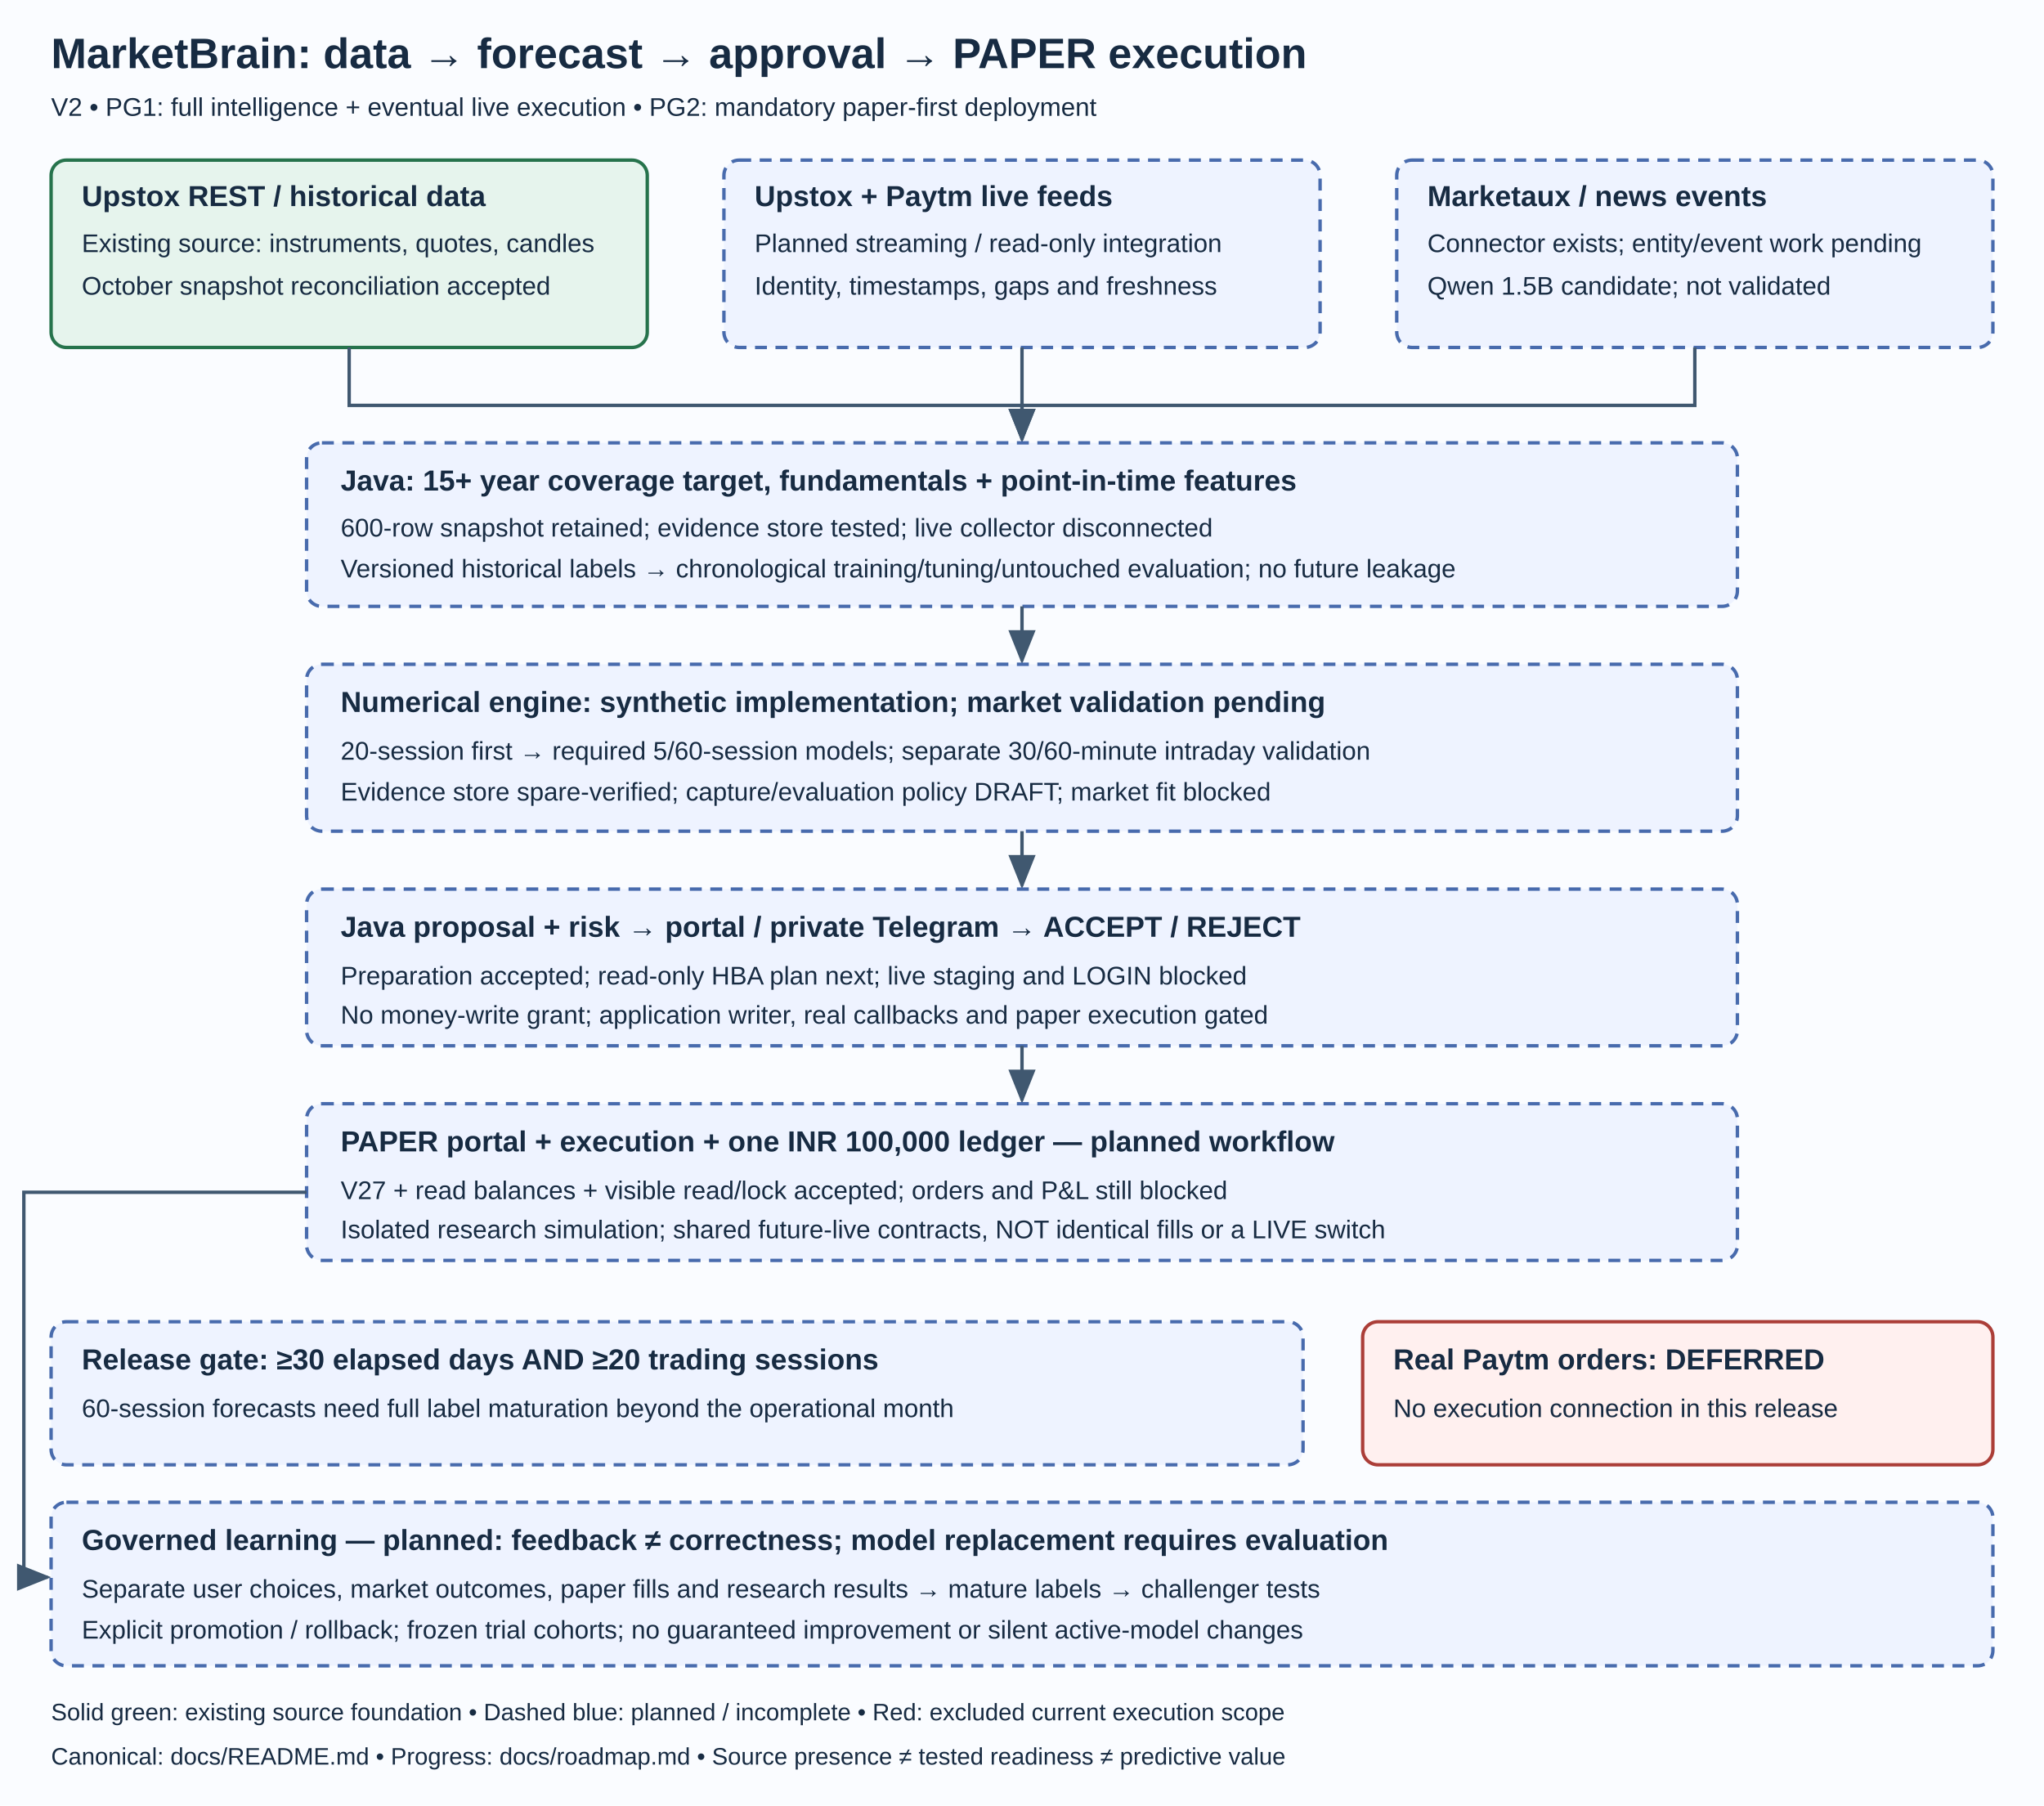
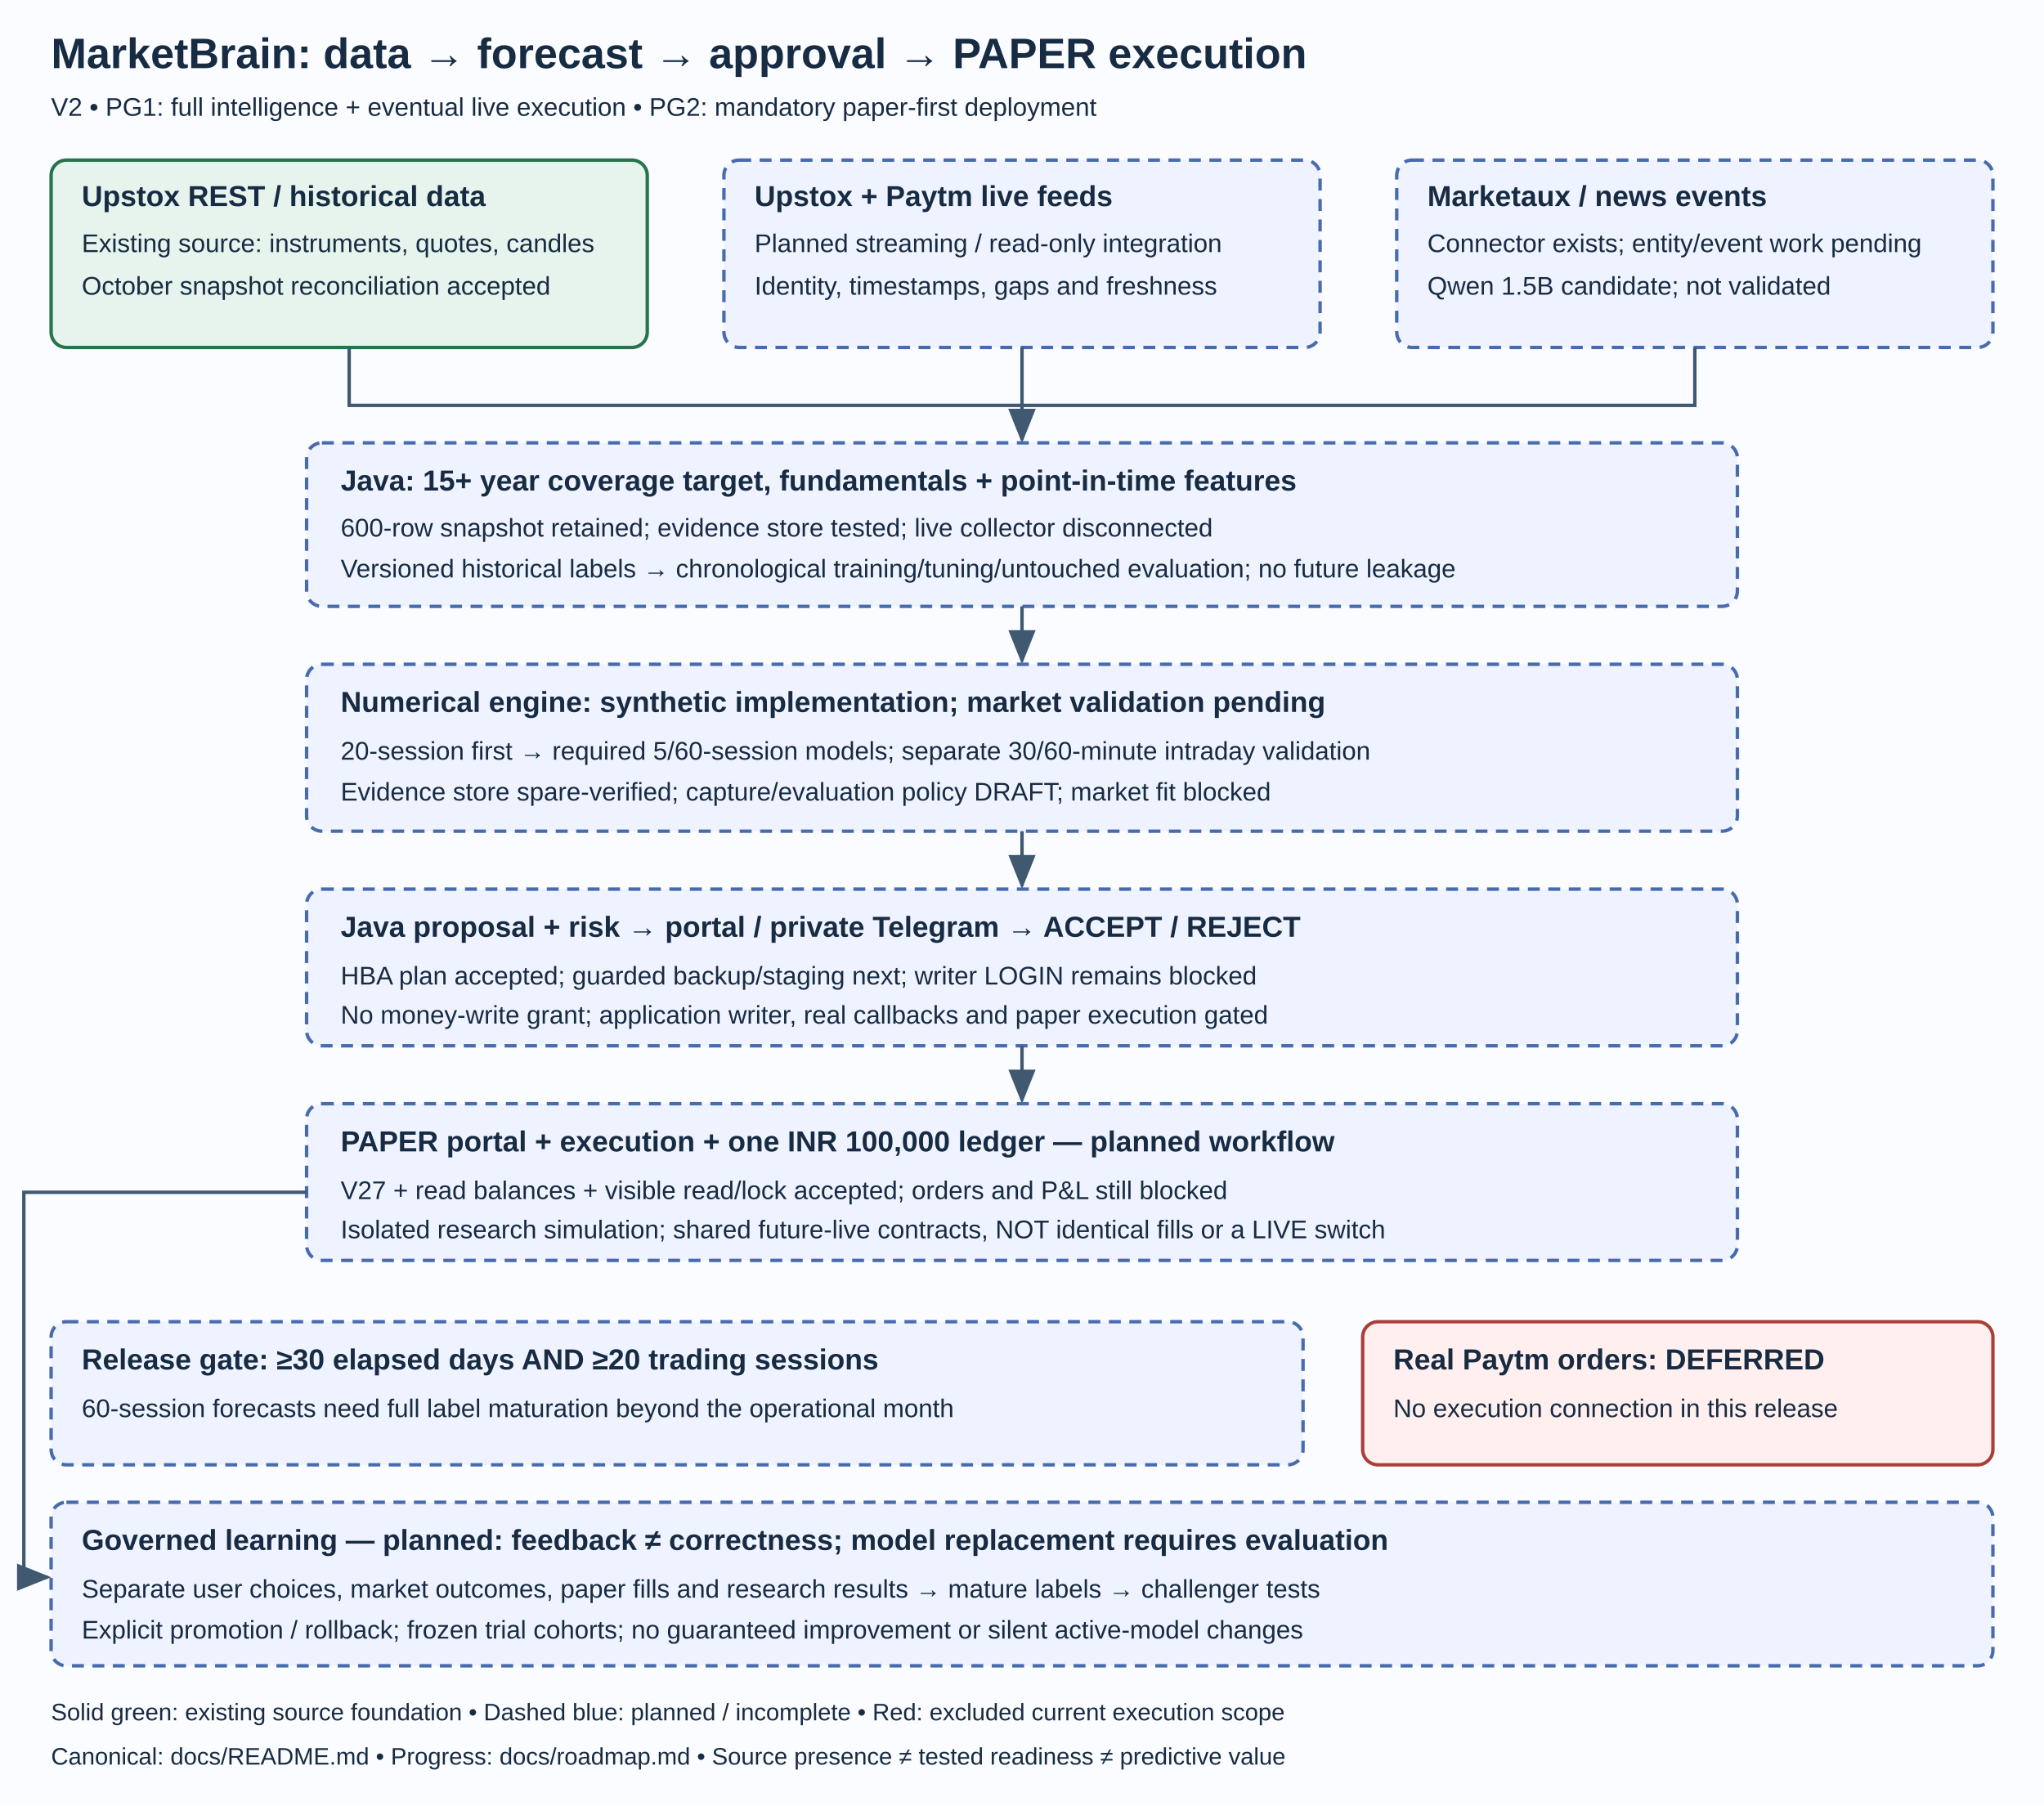
<svg xmlns="http://www.w3.org/2000/svg" width="1200" height="1060" viewBox="0 0 1200 1060" role="img" aria-labelledby="title desc">
  <defs>
    <marker id="arrow" markerWidth="10" markerHeight="8" refX="9" refY="4" orient="auto">
      <path d="M0,0 L10,4 L0,8 Z" fill="#405870" />
    </marker>
    <style>
      text { font-family: Arial, sans-serif; fill: #172b42; }
      .heading { font-size: 25px; font-weight: bold; }
      .label { font-size: 17px; font-weight: bold; }
      .body { font-size: 15px; }
      .small { font-size: 14px; }
      .existing { fill: #e6f4ed; stroke: #26734c; stroke-width: 2; }
      .planned { fill: #eef3ff; stroke: #486bad; stroke-width: 2; stroke-dasharray: 7 5; }
      .blocked { fill: #fff0ef; stroke: #ab3e38; stroke-width: 2; }
      .line { fill: none; stroke: #405870; stroke-width: 2; marker-end: url(#arrow); }
    </style>
  </defs>
  <rect width="1200" height="1060" fill="#fafcff" />
  <text x="30" y="40" class="heading">MarketBrain: data → forecast → approval → PAPER execution</text>
  <text x="30" y="68" class="body">V2 • PG1: full intelligence + eventual live execution • PG2: mandatory paper-first deployment</text>
  <rect x="30" y="94" width="350" height="110" rx="9" class="existing" />
  <text x="48" y="121" class="label">Upstox REST / historical data</text>
  <text x="48" y="148" class="body">Existing source: instruments, quotes, candles</text>
  <text x="48" y="173" class="body">October snapshot reconciliation accepted</text>
  <rect x="425" y="94" width="350" height="110" rx="9" class="planned" />
  <text x="443" y="121" class="label">Upstox + Paytm live feeds</text>
  <text x="443" y="148" class="body">Planned streaming / read-only integration</text>
  <text x="443" y="173" class="body">Identity, timestamps, gaps and freshness</text>
  <rect x="820" y="94" width="350" height="110" rx="9" class="planned" />
  <text x="838" y="121" class="label">Marketaux / news events</text>
  <text x="838" y="148" class="body">Connector exists; entity/event work pending</text>
  <text x="838" y="173" class="body">Qwen 1.5B candidate; not validated</text>
  <path d="M205 204 V238 H600 V258" class="line" />
  <path d="M600 204 V258" class="line" />
  <path d="M995 204 V238 H600" fill="none" stroke="#405870" stroke-width="2" />
  <rect x="180" y="260" width="840" height="96" rx="9" class="planned" />
  <text x="200" y="288" class="label">Java: 15+ year coverage target, fundamentals + point-in-time features</text>
  <text x="200" y="315" class="body">600-row snapshot retained; evidence store tested; live collector disconnected</text>
  <text x="200" y="339" class="body">Versioned historical labels → chronological training/tuning/untouched evaluation; no future leakage</text>
  <path d="M600 356 V388" class="line" />
  <rect x="180" y="390" width="840" height="98" rx="9" class="planned" />
  <text x="200" y="418" class="label">Numerical engine: synthetic implementation; market validation pending</text>
  <text x="200" y="446" class="body">20-session first → required 5/60-session models; separate 30/60-minute intraday validation</text>
  <text x="200" y="470" class="body">Evidence store spare-verified; capture/evaluation policy DRAFT; market fit blocked</text>
  <path d="M600 488 V520" class="line" />
  <rect x="180" y="522" width="840" height="92" rx="9" class="planned" />
  <text x="200" y="550" class="label">Java proposal + risk → portal / private Telegram → ACCEPT / REJECT</text>
-   <text x="200" y="578" class="body">Preparation accepted; read-only HBA plan next; live staging and LOGIN blocked</text>
+   <text x="200" y="578" class="body">HBA plan accepted; guarded backup/staging next; writer LOGIN remains blocked</text>
  <text x="200" y="601" class="body">No money-write grant; application writer, real callbacks and paper execution gated</text>
  <path d="M600 614 V646" class="line" />
  <rect x="180" y="648" width="840" height="92" rx="9" class="planned" />
  <text x="200" y="676" class="label">PAPER portal + execution + one INR 100,000 ledger — planned workflow</text>
  <text x="200" y="704" class="body">V27 + read balances + visible read/lock accepted; orders and P&amp;L still blocked</text>
  <text x="200" y="727" class="body">Isolated research simulation; shared future-live contracts, NOT identical fills or a LIVE switch</text>
  <rect x="30" y="776" width="735" height="84" rx="9" class="planned" />
  <text x="48" y="804" class="label">Release gate: ≥30 elapsed days AND ≥20 trading sessions</text>
  <text x="48" y="832" class="body">60-session forecasts need full label maturation beyond the operational month</text>
  <rect x="800" y="776" width="370" height="84" rx="9" class="blocked" />
  <text x="818" y="804" class="label">Real Paytm orders: DEFERRED</text>
  <text x="818" y="832" class="body">No execution connection in this release</text>
  <path d="M180 700 H14 V926 H28" class="line" />
  <rect x="30" y="882" width="1140" height="96" rx="9" class="planned" />
  <text x="48" y="910" class="label">Governed learning — planned: feedback ≠ correctness; model replacement requires evaluation</text>
  <text x="48" y="938" class="body">Separate user choices, market outcomes, paper fills and research results → mature labels → challenger tests</text>
  <text x="48" y="962" class="body">Explicit promotion / rollback; frozen trial cohorts; no guaranteed improvement or silent active-model changes</text>
  <text x="30" y="1010" class="small">Solid green: existing source foundation • Dashed blue: planned / incomplete • Red: excluded current execution scope</text>
  <text x="30" y="1036" class="small">Canonical: docs/README.md • Progress: docs/roadmap.md • Source presence ≠ tested readiness ≠ predictive value</text>
</svg>
